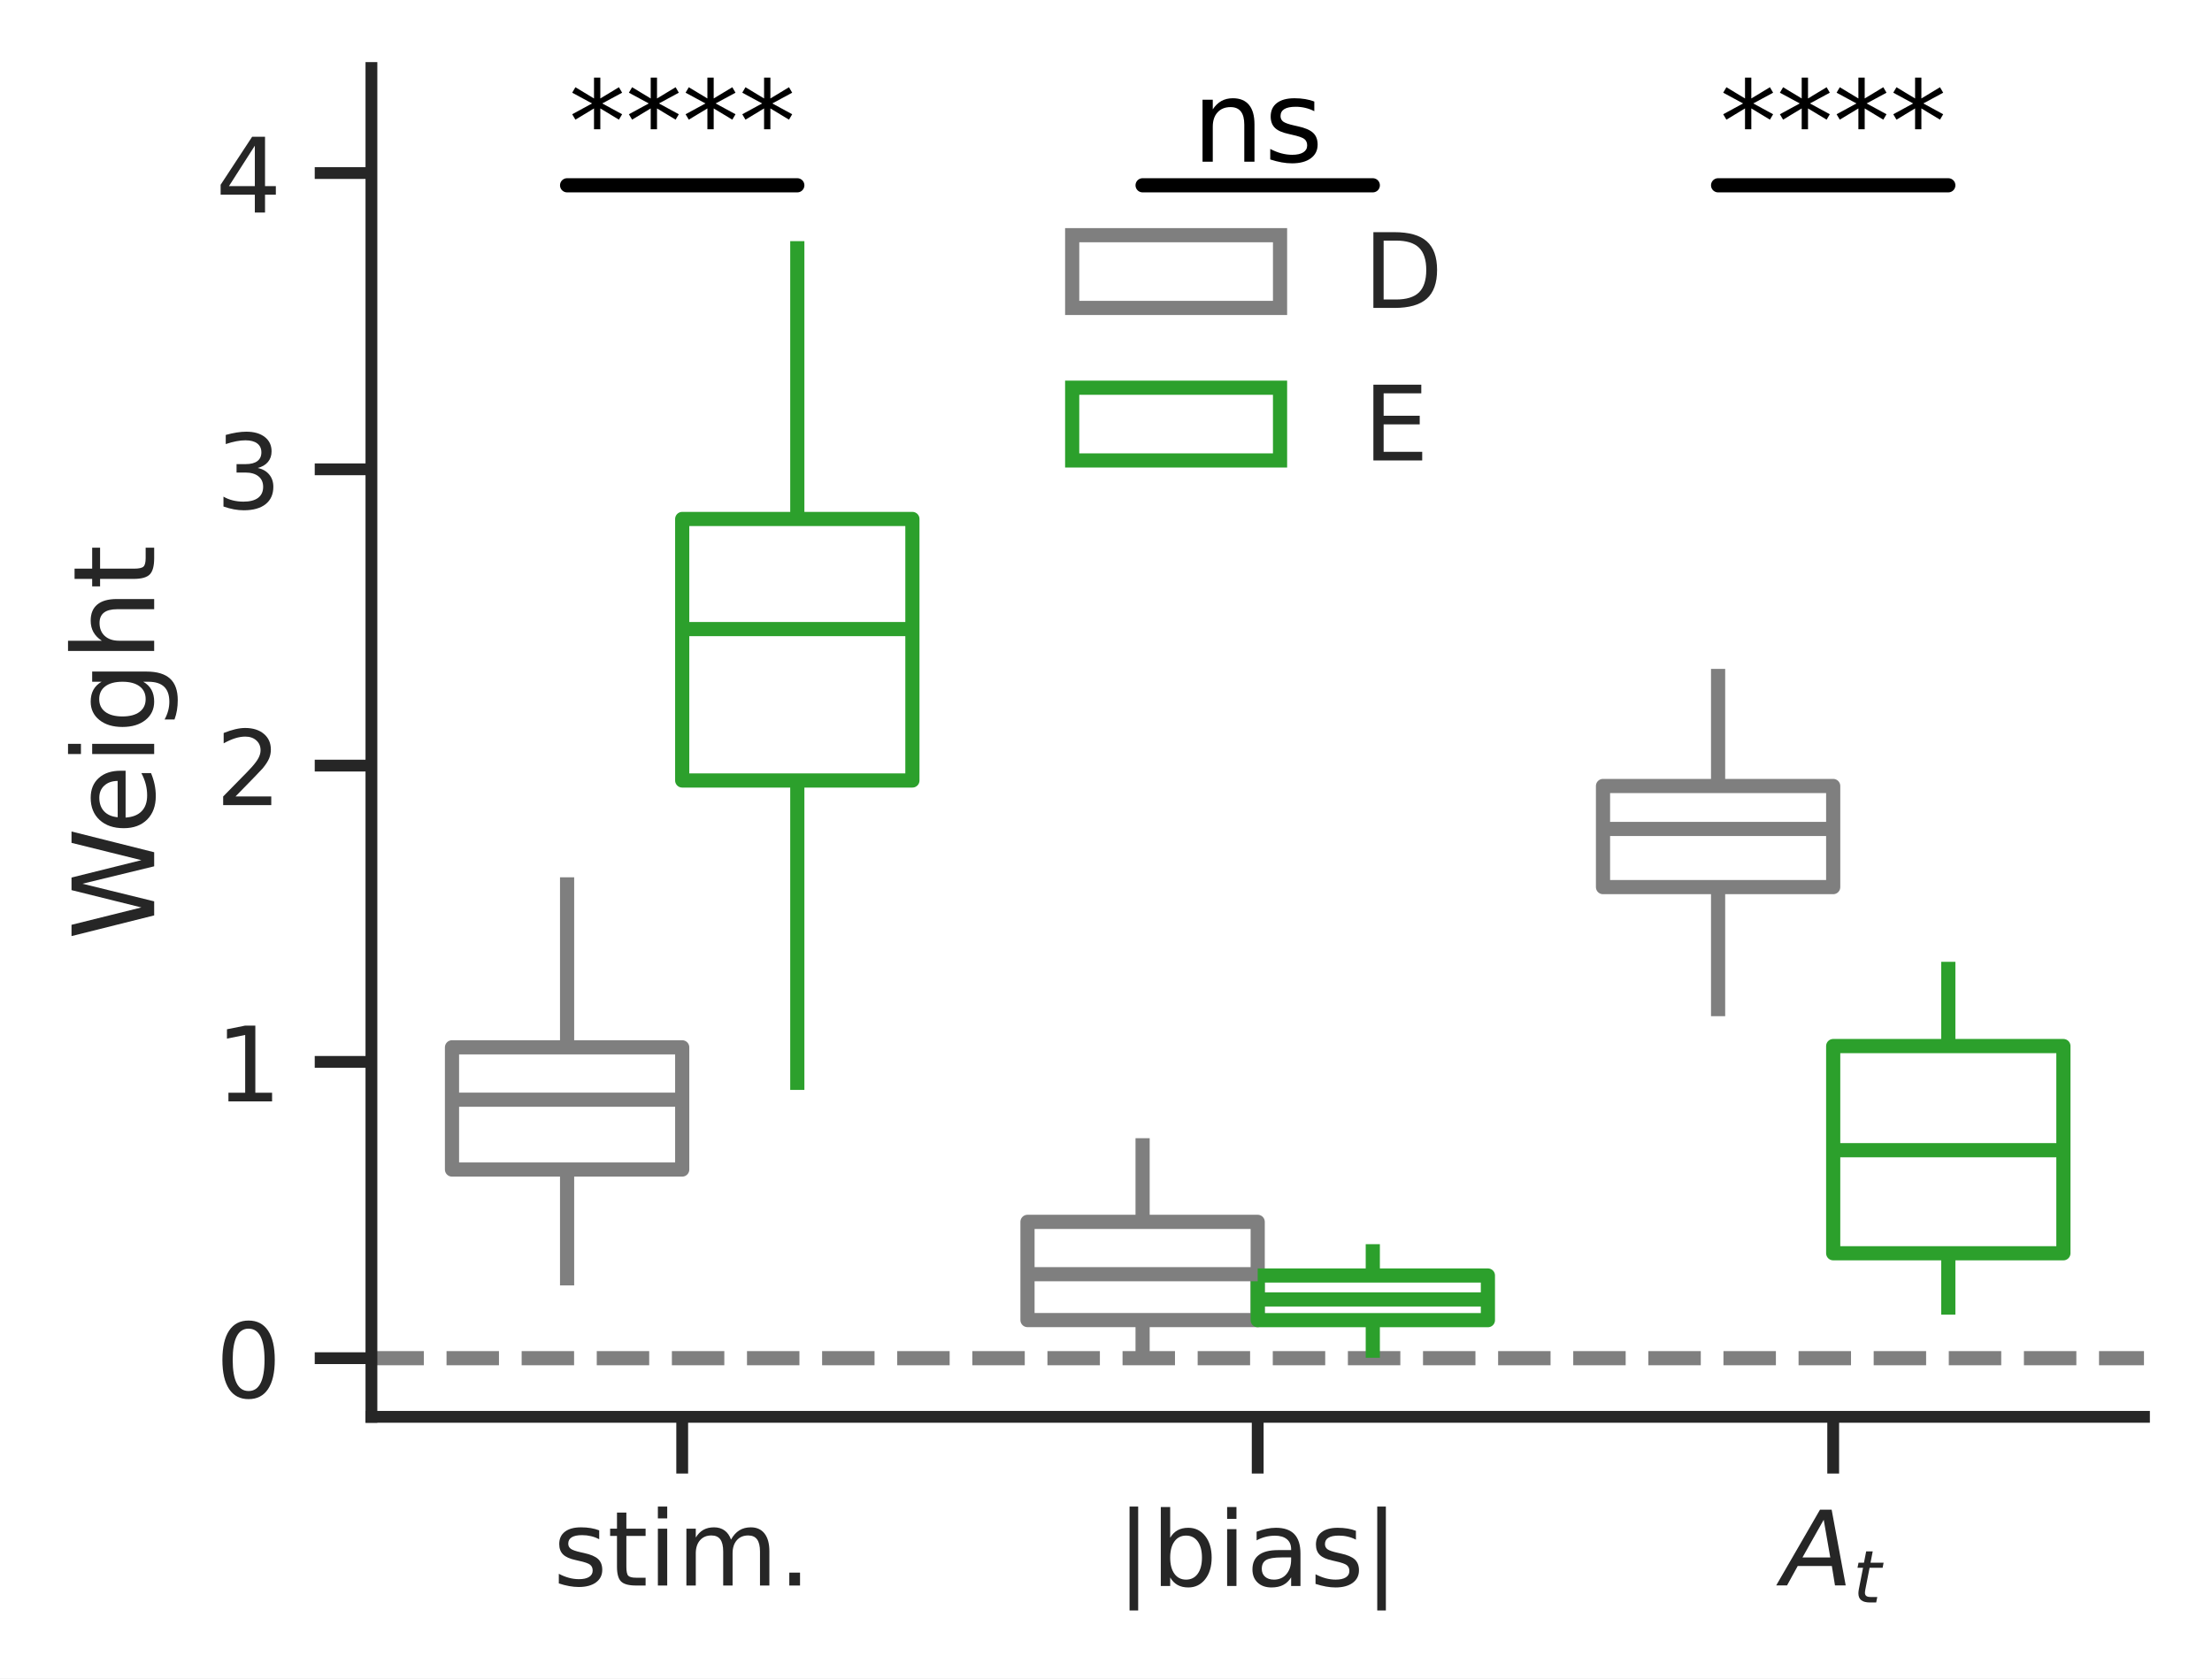
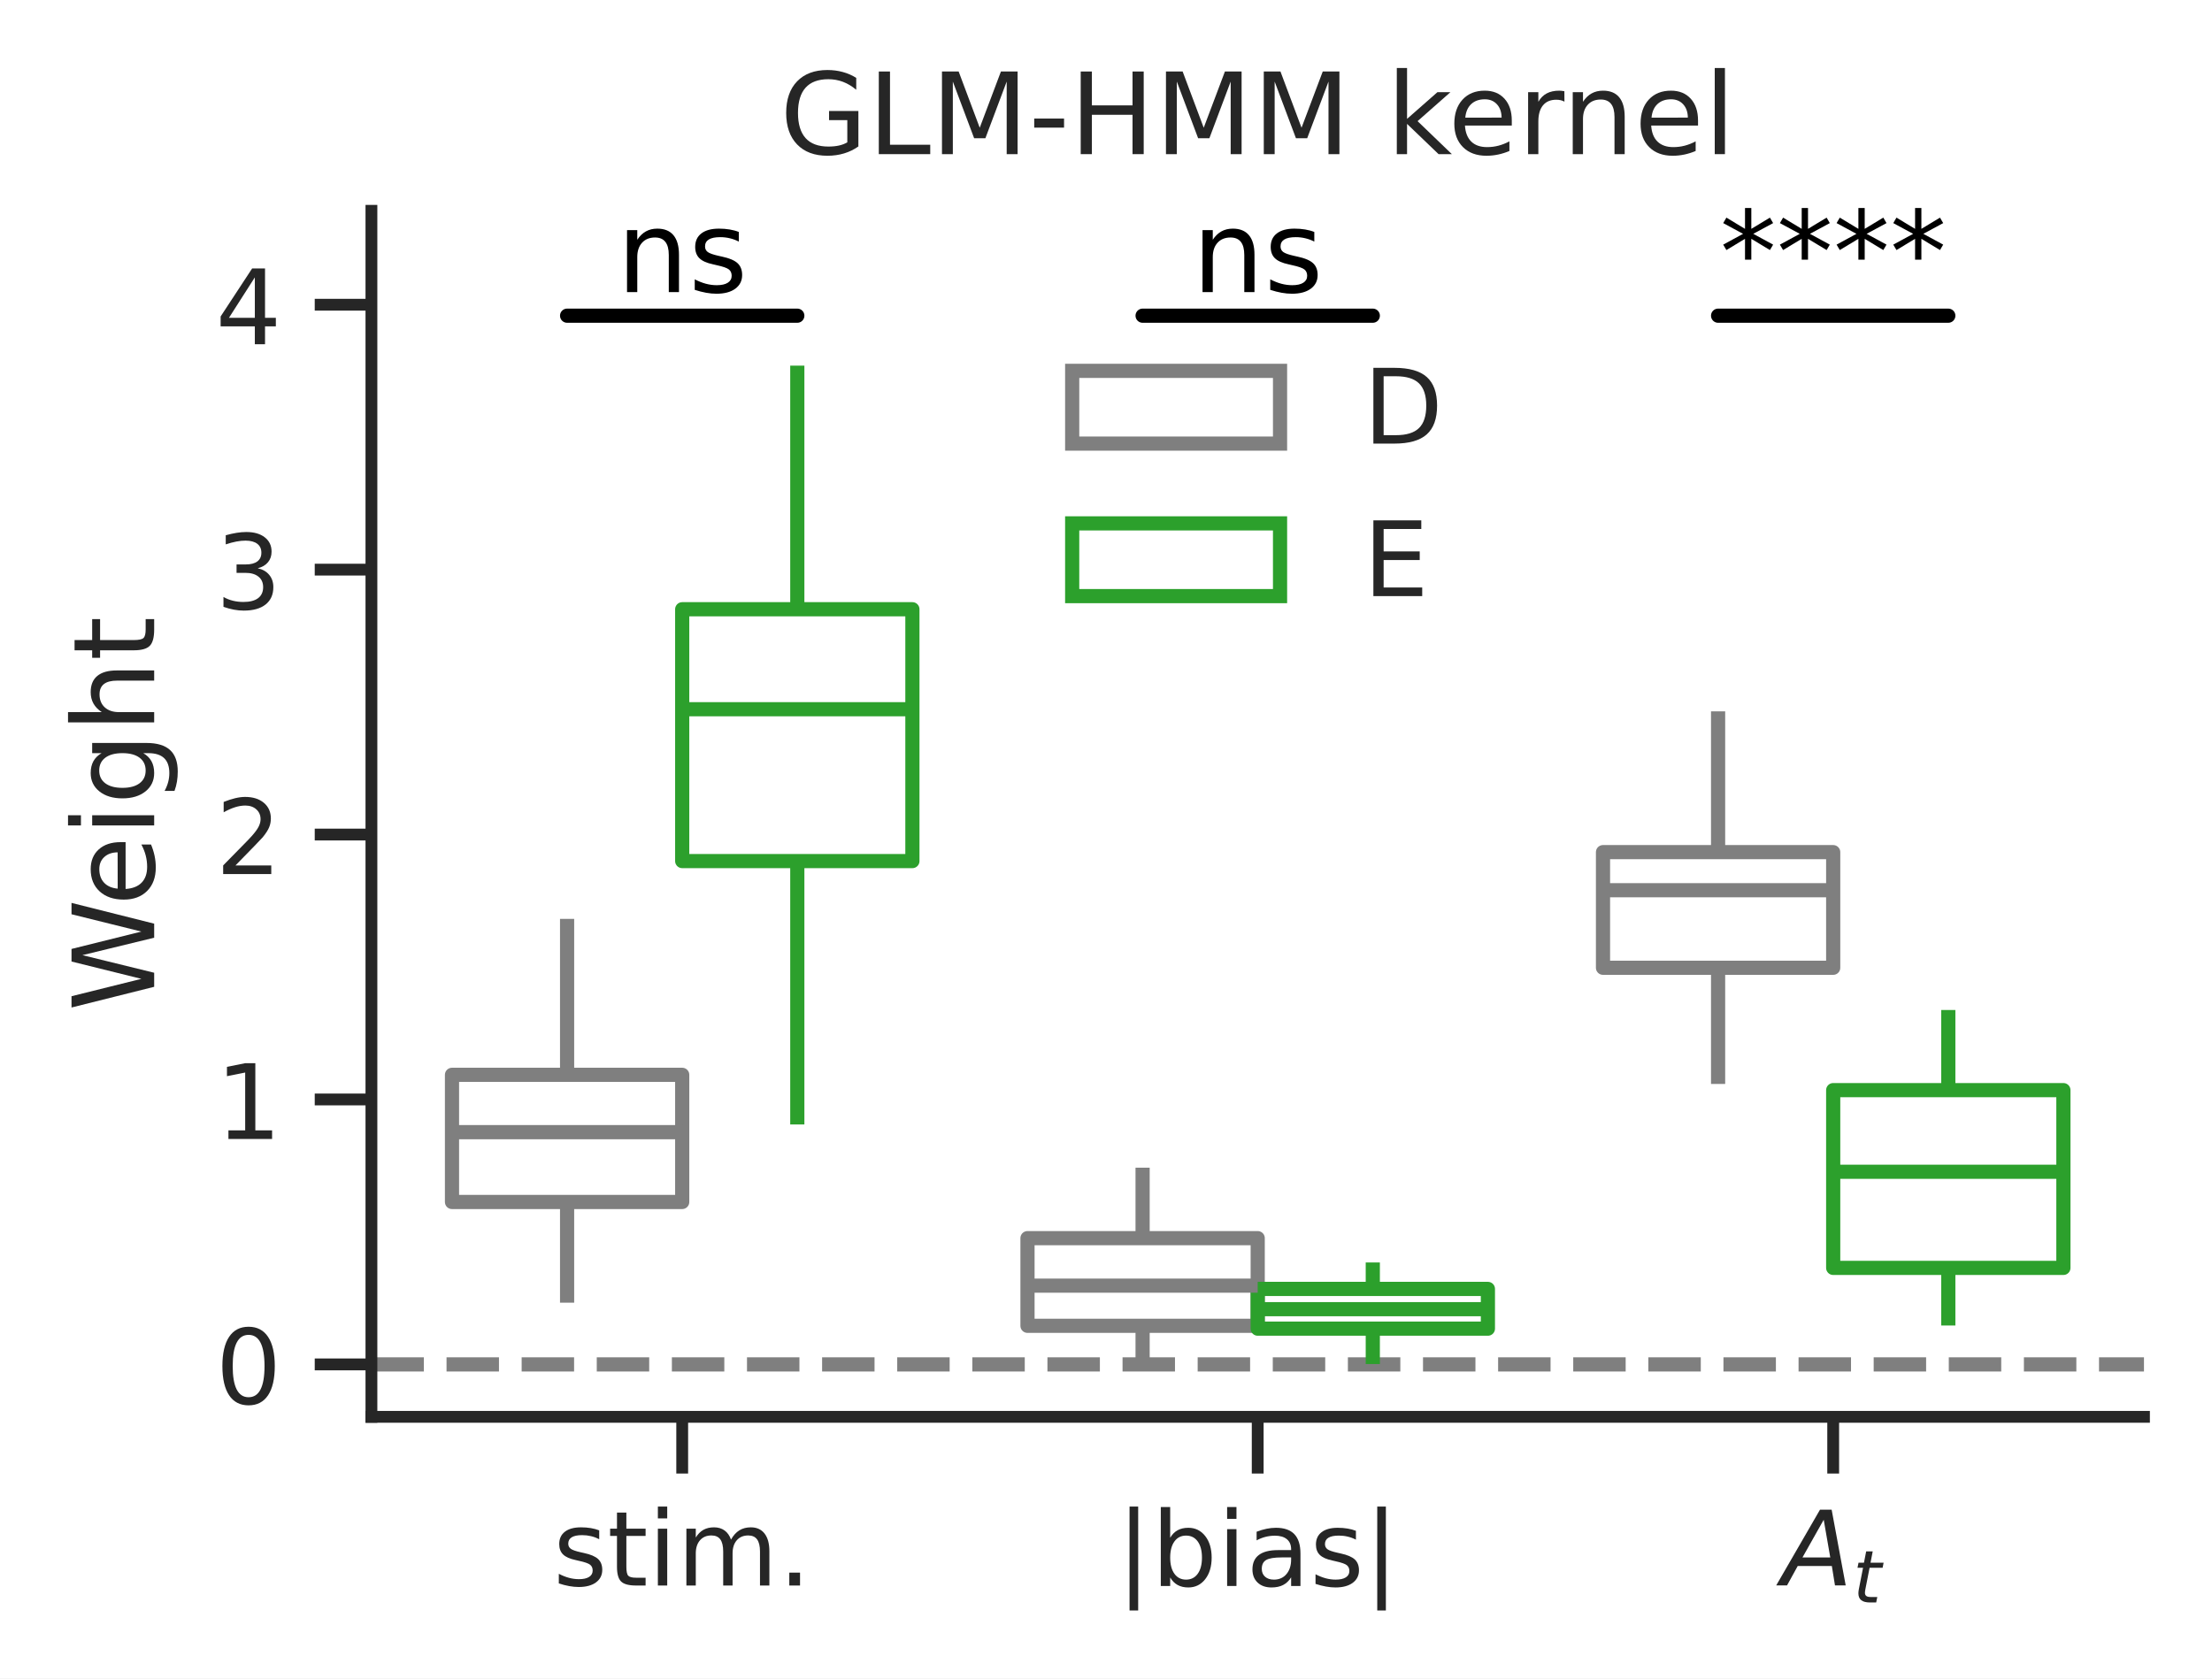
<svg xmlns="http://www.w3.org/2000/svg" xmlns:xlink="http://www.w3.org/1999/xlink" width="234.12pt" height="177.69pt" viewBox="0 0 234.12 177.69" version="1.1">
  <defs>
    <style type="text/css">*{stroke-linejoin: round; stroke-linecap: butt}</style>
  </defs>
  <g id="figure_1">
    <g id="patch_1">
      <path d="M 0 177.69  L 234.12 177.69  L 234.12 0  L 0 0  z " style="fill: #ffffff" />
    </g>
    <g id="axes_1">
      <g id="patch_2">
-         <path d="M 39.312 149.99  L 226.92 149.99  L 226.92 7.2  L 39.312 7.2  z " style="fill: #ffffff" />
+         <path d="M 39.312 149.99  L 226.92 149.99  L 226.92 22.318  L 39.312 22.318  z " style="fill: #ffffff" />
      </g>
      <g id="matplotlib.axis_1">
        <g id="xtick_1">
          <g id="line2d_1">
            <defs>
-               <path id="mc6c3411997" d="M 0 0  L 0 6  " style="stroke: #262626; stroke-width: 1.25" />
-             </defs>
-             <g>
-               <use xlink:href="#mc6c3411997" x="72.205" y="149.99" style="fill: #262626; stroke: #262626; stroke-width: 1.25" />
+               <path id="mebdfaa22c0" d="M 0 0  L 0 6  " style="stroke: #262626; stroke-width: 1.25" />
+             </defs>
+             <g>
+               <use xlink:href="#mebdfaa22c0" x="72.205" y="149.99" style="fill: #262626; stroke: #262626; stroke-width: 1.25" />
            </g>
          </g>
          <g id="text_1">
            <g style="fill: #262626" transform="translate(58.55003 167.8478) scale(0.11 -0.11)">
              <defs>
                <path id="DejaVuSans-73" d="M 2834 3397  L 2834 2853  Q 2591 2978 2328 3040  Q 2066 3103 1784 3103  Q 1356 3103 1142 2972  Q 928 2841 928 2578  Q 928 2378 1081 2264  Q 1234 2150 1697 2047  L 1894 2003  Q 2506 1872 2764 1633  Q 3022 1394 3022 966  Q 3022 478 2636 193  Q 2250 -91 1575 -91  Q 1294 -91 989 -36  Q 684 19 347 128  L 347 722  Q 666 556 975 473  Q 1284 391 1588 391  Q 1994 391 2212 530  Q 2431 669 2431 922  Q 2431 1156 2273 1281  Q 2116 1406 1581 1522  L 1381 1569  Q 847 1681 609 1914  Q 372 2147 372 2553  Q 372 3047 722 3315  Q 1072 3584 1716 3584  Q 2034 3584 2315 3537  Q 2597 3491 2834 3397  z " transform="scale(0.015625)" />
                <path id="DejaVuSans-74" d="M 1172 4494  L 1172 3500  L 2356 3500  L 2356 3053  L 1172 3053  L 1172 1153  Q 1172 725 1289 603  Q 1406 481 1766 481  L 2356 481  L 2356 0  L 1766 0  Q 1100 0 847 248  Q 594 497 594 1153  L 594 3053  L 172 3053  L 172 3500  L 594 3500  L 594 4494  L 1172 4494  z " transform="scale(0.015625)" />
                <path id="DejaVuSans-69" d="M 603 3500  L 1178 3500  L 1178 0  L 603 0  L 603 3500  z M 603 4863  L 1178 4863  L 1178 4134  L 603 4134  L 603 4863  z " transform="scale(0.015625)" />
                <path id="DejaVuSans-6d" d="M 3328 2828  Q 3544 3216 3844 3400  Q 4144 3584 4550 3584  Q 5097 3584 5394 3201  Q 5691 2819 5691 2113  L 5691 0  L 5113 0  L 5113 2094  Q 5113 2597 4934 2840  Q 4756 3084 4391 3084  Q 3944 3084 3684 2787  Q 3425 2491 3425 1978  L 3425 0  L 2847 0  L 2847 2094  Q 2847 2600 2669 2842  Q 2491 3084 2119 3084  Q 1678 3084 1418 2786  Q 1159 2488 1159 1978  L 1159 0  L 581 0  L 581 3500  L 1159 3500  L 1159 2956  Q 1356 3278 1631 3431  Q 1906 3584 2284 3584  Q 2666 3584 2933 3390  Q 3200 3197 3328 2828  z " transform="scale(0.015625)" />
                <path id="DejaVuSans-2e" d="M 684 794  L 1344 794  L 1344 0  L 684 0  L 684 794  z " transform="scale(0.015625)" />
              </defs>
              <use xlink:href="#DejaVuSans-73" />
              <use xlink:href="#DejaVuSans-74" transform="translate(52.09961 0)" />
              <use xlink:href="#DejaVuSans-69" transform="translate(91.30859 0)" />
              <use xlink:href="#DejaVuSans-6d" transform="translate(119.0918 0)" />
              <use xlink:href="#DejaVuSans-2e" transform="translate(216.5039 0)" />
            </g>
          </g>
        </g>
        <g id="xtick_2">
          <g id="line2d_2">
            <g>
-               <use xlink:href="#mc6c3411997" x="133.116" y="149.99" style="fill: #262626; stroke: #262626; stroke-width: 1.25" />
+               <use xlink:href="#mebdfaa22c0" x="133.116" y="149.99" style="fill: #262626; stroke: #262626; stroke-width: 1.25" />
            </g>
          </g>
          <g id="text_2">
            <g style="fill: #262626" transform="translate(118.1552 167.8959) scale(0.11 -0.11)">
              <defs>
                <path id="DejaVuSans-7c" d="M 1344 4891  L 1344 -1509  L 813 -1509  L 813 4891  L 1344 4891  z " transform="scale(0.015625)" />
                <path id="DejaVuSans-62" d="M 3116 1747  Q 3116 2381 2855 2742  Q 2594 3103 2138 3103  Q 1681 3103 1420 2742  Q 1159 2381 1159 1747  Q 1159 1113 1420 752  Q 1681 391 2138 391  Q 2594 391 2855 752  Q 3116 1113 3116 1747  z M 1159 2969  Q 1341 3281 1617 3432  Q 1894 3584 2278 3584  Q 2916 3584 3314 3078  Q 3713 2572 3713 1747  Q 3713 922 3314 415  Q 2916 -91 2278 -91  Q 1894 -91 1617 61  Q 1341 213 1159 525  L 1159 0  L 581 0  L 581 4863  L 1159 4863  L 1159 2969  z " transform="scale(0.015625)" />
                <path id="DejaVuSans-61" d="M 2194 1759  Q 1497 1759 1228 1600  Q 959 1441 959 1056  Q 959 750 1161 570  Q 1363 391 1709 391  Q 2188 391 2477 730  Q 2766 1069 2766 1631  L 2766 1759  L 2194 1759  z M 3341 1997  L 3341 0  L 2766 0  L 2766 531  Q 2569 213 2275 61  Q 1981 -91 1556 -91  Q 1019 -91 701 211  Q 384 513 384 1019  Q 384 1609 779 1909  Q 1175 2209 1959 2209  L 2766 2209  L 2766 2266  Q 2766 2663 2505 2880  Q 2244 3097 1772 3097  Q 1472 3097 1187 3025  Q 903 2953 641 2809  L 641 3341  Q 956 3463 1253 3523  Q 1550 3584 1831 3584  Q 2591 3584 2966 3190  Q 3341 2797 3341 1997  z " transform="scale(0.015625)" />
              </defs>
              <use xlink:href="#DejaVuSans-7c" />
              <use xlink:href="#DejaVuSans-62" transform="translate(33.69141 0)" />
              <use xlink:href="#DejaVuSans-69" transform="translate(97.16797 0)" />
              <use xlink:href="#DejaVuSans-61" transform="translate(124.9512 0)" />
              <use xlink:href="#DejaVuSans-73" transform="translate(186.2305 0)" />
              <use xlink:href="#DejaVuSans-7c" transform="translate(238.3301 0)" />
            </g>
          </g>
        </g>
        <g id="xtick_3">
          <g id="line2d_3">
            <g>
-               <use xlink:href="#mc6c3411997" x="194.027" y="149.99" style="fill: #262626; stroke: #262626; stroke-width: 1.25" />
+               <use xlink:href="#mebdfaa22c0" x="194.027" y="149.99" style="fill: #262626; stroke: #262626; stroke-width: 1.25" />
            </g>
          </g>
          <g id="text_3">
            <g style="fill: #262626" transform="translate(188.5824 167.8478) scale(0.11 -0.11)">
              <defs>
                <path id="DejaVuSans-Oblique-41" d="M 2356 4666  L 3072 4666  L 3938 0  L 3278 0  L 3084 1197  L 984 1197  L 325 0  L -341 0  L 2356 4666  z M 2584 4044  L 1275 1722  L 2988 1722  L 2584 4044  z " transform="scale(0.015625)" />
                <path id="DejaVuSans-Oblique-74" d="M 2706 3500  L 2619 3053  L 1472 3053  L 1100 1153  Q 1081 1047 1072 975  Q 1063 903 1063 863  Q 1063 663 1183 572  Q 1303 481 1569 481  L 2150 481  L 2053 0  L 1503 0  Q 991 0 739 200  Q 488 400 488 806  Q 488 878 497 964  Q 506 1050 525 1153  L 897 3053  L 409 3053  L 500 3500  L 978 3500  L 1172 4494  L 1747 4494  L 1556 3500  L 2706 3500  z " transform="scale(0.015625)" />
              </defs>
              <use xlink:href="#DejaVuSans-Oblique-41" transform="translate(0 0.09375)" />
              <use xlink:href="#DejaVuSans-Oblique-74" transform="translate(68.4082 -16.3125) scale(0.7)" />
            </g>
          </g>
        </g>
      </g>
      <g id="matplotlib.axis_2">
        <g id="ytick_1">
          <g id="line2d_4">
            <defs>
-               <path id="mdeb8899544" d="M 0 0  L -6 0  " style="stroke: #262626; stroke-width: 1.25" />
-             </defs>
-             <g>
-               <use xlink:href="#mdeb8899544" x="39.312" y="143.781" style="fill: #262626; stroke: #262626; stroke-width: 1.25" />
+               <path id="mcf49c0bccd" d="M 0 0  L -6 0  " style="stroke: #262626; stroke-width: 1.25" />
+             </defs>
+             <g>
+               <use xlink:href="#mcf49c0bccd" x="39.312" y="144.439" style="fill: #262626; stroke: #262626; stroke-width: 1.25" />
            </g>
          </g>
          <g id="text_4">
-             <g style="fill: #262626" transform="translate(22.81375 147.9604) scale(0.11 -0.11)">
+             <g style="fill: #262626" transform="translate(22.81375 148.6177) scale(0.11 -0.11)">
              <defs>
                <path id="DejaVuSans-30" d="M 2034 4250  Q 1547 4250 1301 3770  Q 1056 3291 1056 2328  Q 1056 1369 1301 889  Q 1547 409 2034 409  Q 2525 409 2770 889  Q 3016 1369 3016 2328  Q 3016 3291 2770 3770  Q 2525 4250 2034 4250  z M 2034 4750  Q 2819 4750 3233 4129  Q 3647 3509 3647 2328  Q 3647 1150 3233 529  Q 2819 -91 2034 -91  Q 1250 -91 836 529  Q 422 1150 422 2328  Q 422 3509 836 4129  Q 1250 4750 2034 4750  z " transform="scale(0.015625)" />
              </defs>
              <use xlink:href="#DejaVuSans-30" />
            </g>
          </g>
        </g>
        <g id="ytick_2">
          <g id="line2d_5">
            <g>
-               <use xlink:href="#mdeb8899544" x="39.312" y="112.416" style="fill: #262626; stroke: #262626; stroke-width: 1.25" />
+               <use xlink:href="#mcf49c0bccd" x="39.312" y="116.394" style="fill: #262626; stroke: #262626; stroke-width: 1.25" />
            </g>
          </g>
          <g id="text_5">
-             <g style="fill: #262626" transform="translate(22.81375 116.5949) scale(0.11 -0.11)">
+             <g style="fill: #262626" transform="translate(22.81375 120.5731) scale(0.11 -0.11)">
              <defs>
                <path id="DejaVuSans-31" d="M 794 531  L 1825 531  L 1825 4091  L 703 3866  L 703 4441  L 1819 4666  L 2450 4666  L 2450 531  L 3481 531  L 3481 0  L 794 0  L 794 531  z " transform="scale(0.015625)" />
              </defs>
              <use xlink:href="#DejaVuSans-31" />
            </g>
          </g>
        </g>
        <g id="ytick_3">
          <g id="line2d_6">
            <g>
-               <use xlink:href="#mdeb8899544" x="39.312" y="81.05" style="fill: #262626; stroke: #262626; stroke-width: 1.25" />
+               <use xlink:href="#mcf49c0bccd" x="39.312" y="88.349" style="fill: #262626; stroke: #262626; stroke-width: 1.25" />
            </g>
          </g>
          <g id="text_6">
-             <g style="fill: #262626" transform="translate(22.81375 85.22938) scale(0.11 -0.11)">
+             <g style="fill: #262626" transform="translate(22.81375 92.52846) scale(0.11 -0.11)">
              <defs>
                <path id="DejaVuSans-32" d="M 1228 531  L 3431 531  L 3431 0  L 469 0  L 469 531  Q 828 903 1448 1529  Q 2069 2156 2228 2338  Q 2531 2678 2651 2914  Q 2772 3150 2772 3378  Q 2772 3750 2511 3984  Q 2250 4219 1831 4219  Q 1534 4219 1204 4116  Q 875 4013 500 3803  L 500 4441  Q 881 4594 1212 4672  Q 1544 4750 1819 4750  Q 2544 4750 2975 4387  Q 3406 4025 3406 3419  Q 3406 3131 3298 2873  Q 3191 2616 2906 2266  Q 2828 2175 2409 1742  Q 1991 1309 1228 531  z " transform="scale(0.015625)" />
              </defs>
              <use xlink:href="#DejaVuSans-32" />
            </g>
          </g>
        </g>
        <g id="ytick_4">
          <g id="line2d_7">
            <g>
-               <use xlink:href="#mdeb8899544" x="39.312" y="49.685" style="fill: #262626; stroke: #262626; stroke-width: 1.25" />
+               <use xlink:href="#mcf49c0bccd" x="39.312" y="60.305" style="fill: #262626; stroke: #262626; stroke-width: 1.25" />
            </g>
          </g>
          <g id="text_7">
-             <g style="fill: #262626" transform="translate(22.81375 53.86386) scale(0.11 -0.11)">
+             <g style="fill: #262626" transform="translate(22.81375 64.48383) scale(0.11 -0.11)">
              <defs>
                <path id="DejaVuSans-33" d="M 2597 2516  Q 3050 2419 3304 2112  Q 3559 1806 3559 1356  Q 3559 666 3084 287  Q 2609 -91 1734 -91  Q 1441 -91 1130 -33  Q 819 25 488 141  L 488 750  Q 750 597 1062 519  Q 1375 441 1716 441  Q 2309 441 2620 675  Q 2931 909 2931 1356  Q 2931 1769 2642 2001  Q 2353 2234 1838 2234  L 1294 2234  L 1294 2753  L 1863 2753  Q 2328 2753 2575 2939  Q 2822 3125 2822 3475  Q 2822 3834 2567 4026  Q 2313 4219 1838 4219  Q 1578 4219 1281 4162  Q 984 4106 628 3988  L 628 4550  Q 988 4650 1302 4700  Q 1616 4750 1894 4750  Q 2613 4750 3031 4423  Q 3450 4097 3450 3541  Q 3450 3153 3228 2886  Q 3006 2619 2597 2516  z " transform="scale(0.015625)" />
              </defs>
              <use xlink:href="#DejaVuSans-33" />
            </g>
          </g>
        </g>
        <g id="ytick_5">
          <g id="line2d_8">
            <g>
-               <use xlink:href="#mdeb8899544" x="39.312" y="18.319" style="fill: #262626; stroke: #262626; stroke-width: 1.25" />
+               <use xlink:href="#mcf49c0bccd" x="39.312" y="32.26" style="fill: #262626; stroke: #262626; stroke-width: 1.25" />
            </g>
          </g>
          <g id="text_8">
-             <g style="fill: #262626" transform="translate(22.81375 22.49834) scale(0.11 -0.11)">
+             <g style="fill: #262626" transform="translate(22.81375 36.43919) scale(0.11 -0.11)">
              <defs>
                <path id="DejaVuSans-34" d="M 2419 4116  L 825 1625  L 2419 1625  L 2419 4116  z M 2253 4666  L 3047 4666  L 3047 1625  L 3713 1625  L 3713 1100  L 3047 1100  L 3047 0  L 2419 0  L 2419 1100  L 313 1100  L 313 1709  L 2253 4666  z " transform="scale(0.015625)" />
              </defs>
              <use xlink:href="#DejaVuSans-34" />
            </g>
          </g>
        </g>
        <g id="text_9">
-           <g style="fill: #262626" transform="translate(16.31812 99.49726) rotate(-90) scale(0.12 -0.12)">
+           <g style="fill: #262626" transform="translate(16.31812 107.0563) rotate(-90) scale(0.12 -0.12)">
            <defs>
              <path id="DejaVuSans-57" d="M 213 4666  L 850 4666  L 1831 722  L 2809 4666  L 3519 4666  L 4500 722  L 5478 4666  L 6119 4666  L 4947 0  L 4153 0  L 3169 4050  L 2175 0  L 1381 0  L 213 4666  z " transform="scale(0.015625)" />
              <path id="DejaVuSans-65" d="M 3597 1894  L 3597 1613  L 953 1613  Q 991 1019 1311 708  Q 1631 397 2203 397  Q 2534 397 2845 478  Q 3156 559 3463 722  L 3463 178  Q 3153 47 2828 -22  Q 2503 -91 2169 -91  Q 1331 -91 842 396  Q 353 884 353 1716  Q 353 2575 817 3079  Q 1281 3584 2069 3584  Q 2775 3584 3186 3129  Q 3597 2675 3597 1894  z M 3022 2063  Q 3016 2534 2758 2815  Q 2500 3097 2075 3097  Q 1594 3097 1305 2825  Q 1016 2553 972 2059  L 3022 2063  z " transform="scale(0.015625)" />
              <path id="DejaVuSans-67" d="M 2906 1791  Q 2906 2416 2648 2759  Q 2391 3103 1925 3103  Q 1463 3103 1205 2759  Q 947 2416 947 1791  Q 947 1169 1205 825  Q 1463 481 1925 481  Q 2391 481 2648 825  Q 2906 1169 2906 1791  z M 3481 434  Q 3481 -459 3084 -895  Q 2688 -1331 1869 -1331  Q 1566 -1331 1297 -1286  Q 1028 -1241 775 -1147  L 775 -588  Q 1028 -725 1275 -790  Q 1522 -856 1778 -856  Q 2344 -856 2625 -561  Q 2906 -266 2906 331  L 2906 616  Q 2728 306 2450 153  Q 2172 0 1784 0  Q 1141 0 747 490  Q 353 981 353 1791  Q 353 2603 747 3093  Q 1141 3584 1784 3584  Q 2172 3584 2450 3431  Q 2728 3278 2906 2969  L 2906 3500  L 3481 3500  L 3481 434  z " transform="scale(0.015625)" />
              <path id="DejaVuSans-68" d="M 3513 2113  L 3513 0  L 2938 0  L 2938 2094  Q 2938 2591 2744 2837  Q 2550 3084 2163 3084  Q 1697 3084 1428 2787  Q 1159 2491 1159 1978  L 1159 0  L 581 0  L 581 4863  L 1159 4863  L 1159 2956  Q 1366 3272 1645 3428  Q 1925 3584 2291 3584  Q 2894 3584 3203 3211  Q 3513 2838 3513 2113  z " transform="scale(0.015625)" />
            </defs>
            <use xlink:href="#DejaVuSans-57" />
            <use xlink:href="#DejaVuSans-65" transform="translate(93.00195 0)" />
            <use xlink:href="#DejaVuSans-69" transform="translate(154.5254 0)" />
            <use xlink:href="#DejaVuSans-67" transform="translate(182.3086 0)" />
            <use xlink:href="#DejaVuSans-68" transform="translate(245.7852 0)" />
            <use xlink:href="#DejaVuSans-74" transform="translate(309.1641 0)" />
          </g>
        </g>
      </g>
      <g id="patch_3">
-         <path d="M 72.205 143.781  L 72.205 143.781  L 72.205 143.781  L 72.205 143.781  L 72.205 143.781  z " clip-path="url(#p2bd5b856b5)" style="fill: none; stroke: #7f7f7f; stroke-width: 1.5; stroke-linejoin: miter" />
+         <path d="M 72.205 144.439  L 72.205 144.439  L 72.205 144.439  L 72.205 144.439  L 72.205 144.439  z " clip-path="url(#p1bc9a90495)" style="fill: none; stroke: #7f7f7f; stroke-width: 1.5; stroke-linejoin: miter" />
      </g>
      <g id="patch_4">
-         <path d="M 72.205 143.781  L 72.205 143.781  L 72.205 143.781  L 72.205 143.781  L 72.205 143.781  z " clip-path="url(#p2bd5b856b5)" style="fill: none; stroke: #2ca02c; stroke-width: 1.5; stroke-linejoin: miter" />
+         <path d="M 72.205 144.439  L 72.205 144.439  L 72.205 144.439  L 72.205 144.439  L 72.205 144.439  z " clip-path="url(#p1bc9a90495)" style="fill: none; stroke: #2ca02c; stroke-width: 1.5; stroke-linejoin: miter" />
      </g>
      <g id="line2d_9">
-         <path d="M 39.312 143.781  L 226.92 143.781  " clip-path="url(#p2bd5b856b5)" style="fill: none; stroke-dasharray: 5.55,2.4; stroke-dashoffset: 0; stroke: #7f7f7f; stroke-width: 1.5" />
+         <path d="M 39.312 144.439  L 226.92 144.439  " clip-path="url(#p1bc9a90495)" style="fill: none; stroke-dasharray: 5.55,2.4; stroke-dashoffset: 0; stroke: #7f7f7f; stroke-width: 1.5" />
      </g>
      <g id="line2d_10">
-         <path d="M 47.84 123.81  L 72.205 123.81  L 72.205 110.872  L 47.84 110.872  L 47.84 123.81  " clip-path="url(#p2bd5b856b5)" style="fill: none; stroke: #7f7f7f; stroke-width: 1.5; stroke-linecap: round" />
+         <path d="M 47.84 127.246  L 72.205 127.246  L 72.205 113.784  L 47.84 113.784  L 47.84 127.246  " clip-path="url(#p1bc9a90495)" style="fill: none; stroke: #7f7f7f; stroke-width: 1.5; stroke-linecap: round" />
      </g>
      <g id="line2d_11">
-         <path d="M 60.022 123.81  L 60.022 136.076  " clip-path="url(#p2bd5b856b5)" style="fill: none; stroke: #7f7f7f; stroke-width: 1.5" />
+         <path d="M 60.022 127.246  L 60.022 137.904  " clip-path="url(#p1bc9a90495)" style="fill: none; stroke: #7f7f7f; stroke-width: 1.5" />
      </g>
      <g id="line2d_12">
-         <path d="M 60.022 110.872  L 60.022 92.871  " clip-path="url(#p2bd5b856b5)" style="fill: none; stroke: #7f7f7f; stroke-width: 1.5" />
+         <path d="M 60.022 113.784  L 60.022 97.274  " clip-path="url(#p1bc9a90495)" style="fill: none; stroke: #7f7f7f; stroke-width: 1.5" />
      </g>
      <g id="line2d_13">
-         <path d="M 108.751 139.746  L 133.116 139.746  L 133.116 129.349  L 108.751 129.349  L 108.751 139.746  " clip-path="url(#p2bd5b856b5)" style="fill: none; stroke: #7f7f7f; stroke-width: 1.5; stroke-linecap: round" />
+         <path d="M 108.751 140.354  L 133.116 140.354  L 133.116 131.074  L 108.751 131.074  L 108.751 140.354  " clip-path="url(#p1bc9a90495)" style="fill: none; stroke: #7f7f7f; stroke-width: 1.5; stroke-linecap: round" />
      </g>
      <g id="line2d_14">
-         <path d="M 120.934 139.746  L 120.934 143.735  " clip-path="url(#p2bd5b856b5)" style="fill: none; stroke: #7f7f7f; stroke-width: 1.5" />
+         <path d="M 120.934 140.354  L 120.934 144.397  " clip-path="url(#p1bc9a90495)" style="fill: none; stroke: #7f7f7f; stroke-width: 1.5" />
      </g>
      <g id="line2d_15">
-         <path d="M 120.934 129.349  L 120.934 120.493  " clip-path="url(#p2bd5b856b5)" style="fill: none; stroke: #7f7f7f; stroke-width: 1.5" />
+         <path d="M 120.934 131.074  L 120.934 123.616  " clip-path="url(#p1bc9a90495)" style="fill: none; stroke: #7f7f7f; stroke-width: 1.5" />
      </g>
      <g id="line2d_16">
-         <path d="M 169.663 93.912  L 194.027 93.912  L 194.027 83.207  L 169.663 83.207  L 169.663 93.912  " clip-path="url(#p2bd5b856b5)" style="fill: none; stroke: #7f7f7f; stroke-width: 1.5; stroke-linecap: round" />
+         <path d="M 169.663 102.45  L 194.027 102.45  L 194.027 90.21  L 169.663 90.21  L 169.663 102.45  " clip-path="url(#p1bc9a90495)" style="fill: none; stroke: #7f7f7f; stroke-width: 1.5; stroke-linecap: round" />
      </g>
      <g id="line2d_17">
-         <path d="M 181.845 93.912  L 181.845 107.579  " clip-path="url(#p2bd5b856b5)" style="fill: none; stroke: #7f7f7f; stroke-width: 1.5" />
+         <path d="M 181.845 102.45  L 181.845 114.75  " clip-path="url(#p1bc9a90495)" style="fill: none; stroke: #7f7f7f; stroke-width: 1.5" />
      </g>
      <g id="line2d_18">
-         <path d="M 181.845 83.207  L 181.845 70.808  " clip-path="url(#p2bd5b856b5)" style="fill: none; stroke: #7f7f7f; stroke-width: 1.5" />
+         <path d="M 181.845 90.21  L 181.845 75.307  " clip-path="url(#p1bc9a90495)" style="fill: none; stroke: #7f7f7f; stroke-width: 1.5" />
      </g>
      <g id="line2d_19">
-         <path d="M 72.205 82.625  L 96.569 82.625  L 96.569 54.94  L 72.205 54.94  L 72.205 82.625  " clip-path="url(#p2bd5b856b5)" style="fill: none; stroke: #2ca02c; stroke-width: 1.5; stroke-linecap: round" />
+         <path d="M 72.205 91.155  L 96.569 91.155  L 96.569 64.496  L 72.205 64.496  L 72.205 91.155  " clip-path="url(#p1bc9a90495)" style="fill: none; stroke: #2ca02c; stroke-width: 1.5; stroke-linecap: round" />
      </g>
      <g id="line2d_20">
-         <path d="M 84.387 82.625  L 84.387 115.378  " clip-path="url(#p2bd5b856b5)" style="fill: none; stroke: #2ca02c; stroke-width: 1.5" />
+         <path d="M 84.387 91.155  L 84.387 119.042  " clip-path="url(#p1bc9a90495)" style="fill: none; stroke: #2ca02c; stroke-width: 1.5" />
      </g>
      <g id="line2d_21">
-         <path d="M 84.387 54.94  L 84.387 25.529  " clip-path="url(#p2bd5b856b5)" style="fill: none; stroke: #2ca02c; stroke-width: 1.5" />
+         <path d="M 84.387 64.496  L 84.387 38.707  " clip-path="url(#p1bc9a90495)" style="fill: none; stroke: #2ca02c; stroke-width: 1.5" />
      </g>
      <g id="line2d_22">
-         <path d="M 133.116 139.755  L 157.481 139.755  L 157.481 135.029  L 133.116 135.029  L 133.116 139.755  " clip-path="url(#p2bd5b856b5)" style="fill: none; stroke: #2ca02c; stroke-width: 1.5; stroke-linecap: round" />
+         <path d="M 133.116 140.655  L 157.481 140.655  L 157.481 136.448  L 133.116 136.448  L 133.116 140.655  " clip-path="url(#p1bc9a90495)" style="fill: none; stroke: #2ca02c; stroke-width: 1.5; stroke-linecap: round" />
      </g>
      <g id="line2d_23">
-         <path d="M 145.298 139.755  L 145.298 143.735  " clip-path="url(#p2bd5b856b5)" style="fill: none; stroke: #2ca02c; stroke-width: 1.5" />
+         <path d="M 145.298 140.655  L 145.298 144.397  " clip-path="url(#p1bc9a90495)" style="fill: none; stroke: #2ca02c; stroke-width: 1.5" />
      </g>
      <g id="line2d_24">
-         <path d="M 145.298 135.029  L 145.298 131.713  " clip-path="url(#p2bd5b856b5)" style="fill: none; stroke: #2ca02c; stroke-width: 1.5" />
+         <path d="M 145.298 136.448  L 145.298 133.648  " clip-path="url(#p1bc9a90495)" style="fill: none; stroke: #2ca02c; stroke-width: 1.5" />
      </g>
      <g id="line2d_25">
-         <path d="M 194.027 132.673  L 218.392 132.673  L 218.392 110.738  L 194.027 110.738  L 194.027 132.673  " clip-path="url(#p2bd5b856b5)" style="fill: none; stroke: #2ca02c; stroke-width: 1.5; stroke-linecap: round" />
+         <path d="M 194.027 134.223  L 218.392 134.223  L 218.392 115.404  L 194.027 115.404  L 194.027 134.223  " clip-path="url(#p1bc9a90495)" style="fill: none; stroke: #2ca02c; stroke-width: 1.5; stroke-linecap: round" />
      </g>
      <g id="line2d_26">
-         <path d="M 206.21 132.673  L 206.21 139.176  " clip-path="url(#p2bd5b856b5)" style="fill: none; stroke: #2ca02c; stroke-width: 1.5" />
+         <path d="M 206.21 134.223  L 206.21 140.321  " clip-path="url(#p1bc9a90495)" style="fill: none; stroke: #2ca02c; stroke-width: 1.5" />
      </g>
      <g id="line2d_27">
-         <path d="M 206.21 110.738  L 206.21 101.82  " clip-path="url(#p2bd5b856b5)" style="fill: none; stroke: #2ca02c; stroke-width: 1.5" />
+         <path d="M 206.21 115.404  L 206.21 106.92  " clip-path="url(#p1bc9a90495)" style="fill: none; stroke: #2ca02c; stroke-width: 1.5" />
      </g>
      <g id="line2d_28">
-         <path d="M 60.022 19.616  L 84.387 19.616  " clip-path="url(#p2bd5b856b5)" style="fill: none; stroke: #000000; stroke-width: 1.5; stroke-linecap: round" />
+         <path d="M 60.022 33.42  L 84.387 33.42  " clip-path="url(#p1bc9a90495)" style="fill: none; stroke: #000000; stroke-width: 1.5; stroke-linecap: round" />
      </g>
      <g id="line2d_29">
-         <path d="M 120.934 19.616  L 145.298 19.616  " clip-path="url(#p2bd5b856b5)" style="fill: none; stroke: #000000; stroke-width: 1.5; stroke-linecap: round" />
+         <path d="M 120.934 33.42  L 145.298 33.42  " clip-path="url(#p1bc9a90495)" style="fill: none; stroke: #000000; stroke-width: 1.5; stroke-linecap: round" />
      </g>
      <g id="line2d_30">
-         <path d="M 181.845 19.616  L 206.21 19.616  " clip-path="url(#p2bd5b856b5)" style="fill: none; stroke: #000000; stroke-width: 1.5; stroke-linecap: round" />
+         <path d="M 181.845 33.42  L 206.21 33.42  " clip-path="url(#p1bc9a90495)" style="fill: none; stroke: #000000; stroke-width: 1.5; stroke-linecap: round" />
      </g>
      <g id="line2d_31">
-         <path d="M 47.84 116.419  L 72.205 116.419  " clip-path="url(#p2bd5b856b5)" style="fill: none; stroke: #7f7f7f; stroke-width: 1.5" />
+         <path d="M 47.84 119.854  L 72.205 119.854  " clip-path="url(#p1bc9a90495)" style="fill: none; stroke: #7f7f7f; stroke-width: 1.5" />
      </g>
      <g id="line2d_32">
-         <path d="M 108.751 134.889  L 133.116 134.889  " clip-path="url(#p2bd5b856b5)" style="fill: none; stroke: #7f7f7f; stroke-width: 1.5" />
+         <path d="M 108.751 136.103  L 133.116 136.103  " clip-path="url(#p1bc9a90495)" style="fill: none; stroke: #7f7f7f; stroke-width: 1.5" />
      </g>
      <g id="line2d_33">
-         <path d="M 169.663 87.754  L 194.027 87.754  " clip-path="url(#p2bd5b856b5)" style="fill: none; stroke: #7f7f7f; stroke-width: 1.5" />
+         <path d="M 169.663 94.243  L 194.027 94.243  " clip-path="url(#p1bc9a90495)" style="fill: none; stroke: #7f7f7f; stroke-width: 1.5" />
      </g>
      <g id="line2d_34">
-         <path d="M 72.205 66.597  L 96.569 66.597  " clip-path="url(#p2bd5b856b5)" style="fill: none; stroke: #2ca02c; stroke-width: 1.5" />
+         <path d="M 72.205 75.081  L 96.569 75.081  " clip-path="url(#p1bc9a90495)" style="fill: none; stroke: #2ca02c; stroke-width: 1.5" />
      </g>
      <g id="line2d_35">
-         <path d="M 133.116 137.563  L 157.481 137.563  " clip-path="url(#p2bd5b856b5)" style="fill: none; stroke: #2ca02c; stroke-width: 1.5" />
+         <path d="M 133.116 138.591  L 157.481 138.591  " clip-path="url(#p1bc9a90495)" style="fill: none; stroke: #2ca02c; stroke-width: 1.5" />
      </g>
      <g id="line2d_36">
-         <path d="M 194.027 121.764  L 218.392 121.764  " clip-path="url(#p2bd5b856b5)" style="fill: none; stroke: #2ca02c; stroke-width: 1.5" />
+         <path d="M 194.027 124.046  L 218.392 124.046  " clip-path="url(#p1bc9a90495)" style="fill: none; stroke: #2ca02c; stroke-width: 1.5" />
      </g>
      <g id="patch_5">
-         <path d="M 39.312 149.99  L 39.312 7.2  " style="fill: none; stroke: #262626; stroke-width: 1.25; stroke-linejoin: miter; stroke-linecap: square" />
+         <path d="M 39.312 149.99  L 39.312 22.318  " style="fill: none; stroke: #262626; stroke-width: 1.25; stroke-linejoin: miter; stroke-linecap: square" />
      </g>
      <g id="patch_6">
        <path d="M 39.312 149.99  L 226.92 149.99  " style="fill: none; stroke: #262626; stroke-width: 1.25; stroke-linejoin: miter; stroke-linecap: square" />
      </g>
      <g id="text_10">
-         <g transform="translate(60.20464 17.12085) scale(0.12 -0.12)">
+         <g transform="translate(65.27652 30.92436) scale(0.12 -0.12)">
+           <defs>
+             <path id="DejaVuSans-6e" d="M 3513 2113  L 3513 0  L 2938 0  L 2938 2094  Q 2938 2591 2744 2837  Q 2550 3084 2163 3084  Q 1697 3084 1428 2787  Q 1159 2491 1159 1978  L 1159 0  L 581 0  L 581 3500  L 1159 3500  L 1159 2956  Q 1366 3272 1645 3428  Q 1925 3584 2291 3584  Q 2894 3584 3203 3211  Q 3513 2838 3513 2113  z " transform="scale(0.015625)" />
+           </defs>
+           <use xlink:href="#DejaVuSans-6e" />
+           <use xlink:href="#DejaVuSans-73" transform="translate(63.37891 0)" />
+         </g>
+       </g>
+       <g id="text_11">
+         <g transform="translate(126.1879 30.92436) scale(0.12 -0.12)">
+           <use xlink:href="#DejaVuSans-6e" />
+           <use xlink:href="#DejaVuSans-73" transform="translate(63.37891 0)" />
+         </g>
+       </g>
+       <g id="text_12">
+         <g transform="translate(182.0274 30.92436) scale(0.12 -0.12)">
          <defs>
            <path id="DejaVuSans-2a" d="M 3009 3897  L 1888 3291  L 3009 2681  L 2828 2375  L 1778 3009  L 1778 1831  L 1422 1831  L 1422 3009  L 372 2375  L 191 2681  L 1313 3291  L 191 3897  L 372 4206  L 1422 3572  L 1422 4750  L 1778 4750  L 1778 3572  L 2828 4206  L 3009 3897  z " transform="scale(0.015625)" />
          </defs>
          <use xlink:href="#DejaVuSans-2a" />
          <use xlink:href="#DejaVuSans-2a" transform="translate(50 0)" />
          <use xlink:href="#DejaVuSans-2a" transform="translate(100 0)" />
          <use xlink:href="#DejaVuSans-2a" transform="translate(150 0)" />
        </g>
      </g>
-       <g id="text_11">
-         <g transform="translate(126.1879 17.12085) scale(0.12 -0.12)">
+       <g id="text_13">
+         <g style="fill: #262626" transform="translate(82.53789 16.31812) scale(0.12 -0.12)">
          <defs>
-             <path id="DejaVuSans-6e" d="M 3513 2113  L 3513 0  L 2938 0  L 2938 2094  Q 2938 2591 2744 2837  Q 2550 3084 2163 3084  Q 1697 3084 1428 2787  Q 1159 2491 1159 1978  L 1159 0  L 581 0  L 581 3500  L 1159 3500  L 1159 2956  Q 1366 3272 1645 3428  Q 1925 3584 2291 3584  Q 2894 3584 3203 3211  Q 3513 2838 3513 2113  z " transform="scale(0.015625)" />
+             <path id="DejaVuSans-47" d="M 3809 666  L 3809 1919  L 2778 1919  L 2778 2438  L 4434 2438  L 4434 434  Q 4069 175 3628 42  Q 3188 -91 2688 -91  Q 1594 -91 976 548  Q 359 1188 359 2328  Q 359 3472 976 4111  Q 1594 4750 2688 4750  Q 3144 4750 3555 4637  Q 3966 4525 4313 4306  L 4313 3634  Q 3963 3931 3569 4081  Q 3175 4231 2741 4231  Q 1884 4231 1454 3753  Q 1025 3275 1025 2328  Q 1025 1384 1454 906  Q 1884 428 2741 428  Q 3075 428 3337 486  Q 3600 544 3809 666  z " transform="scale(0.015625)" />
+             <path id="DejaVuSans-4c" d="M 628 4666  L 1259 4666  L 1259 531  L 3531 531  L 3531 0  L 628 0  L 628 4666  z " transform="scale(0.015625)" />
+             <path id="DejaVuSans-4d" d="M 628 4666  L 1569 4666  L 2759 1491  L 3956 4666  L 4897 4666  L 4897 0  L 4281 0  L 4281 4097  L 3078 897  L 2444 897  L 1241 4097  L 1241 0  L 628 0  L 628 4666  z " transform="scale(0.015625)" />
+             <path id="DejaVuSans-2d" d="M 313 2009  L 1997 2009  L 1997 1497  L 313 1497  L 313 2009  z " transform="scale(0.015625)" />
+             <path id="DejaVuSans-48" d="M 628 4666  L 1259 4666  L 1259 2753  L 3553 2753  L 3553 4666  L 4184 4666  L 4184 0  L 3553 0  L 3553 2222  L 1259 2222  L 1259 0  L 628 0  L 628 4666  z " transform="scale(0.015625)" />
+             <path id="DejaVuSans-20" transform="scale(0.015625)" />
+             <path id="DejaVuSans-6b" d="M 581 4863  L 1159 4863  L 1159 1991  L 2875 3500  L 3609 3500  L 1753 1863  L 3688 0  L 2938 0  L 1159 1709  L 1159 0  L 581 0  L 581 4863  z " transform="scale(0.015625)" />
+             <path id="DejaVuSans-72" d="M 2631 2963  Q 2534 3019 2420 3045  Q 2306 3072 2169 3072  Q 1681 3072 1420 2755  Q 1159 2438 1159 1844  L 1159 0  L 581 0  L 581 3500  L 1159 3500  L 1159 2956  Q 1341 3275 1631 3429  Q 1922 3584 2338 3584  Q 2397 3584 2469 3576  Q 2541 3569 2628 3553  L 2631 2963  z " transform="scale(0.015625)" />
+             <path id="DejaVuSans-6c" d="M 603 4863  L 1178 4863  L 1178 0  L 603 0  L 603 4863  z " transform="scale(0.015625)" />
          </defs>
-           <use xlink:href="#DejaVuSans-6e" />
-           <use xlink:href="#DejaVuSans-73" transform="translate(63.37891 0)" />
-         </g>
-       </g>
-       <g id="text_12">
-         <g transform="translate(182.0274 17.12085) scale(0.12 -0.12)">
-           <use xlink:href="#DejaVuSans-2a" />
-           <use xlink:href="#DejaVuSans-2a" transform="translate(50 0)" />
-           <use xlink:href="#DejaVuSans-2a" transform="translate(100 0)" />
-           <use xlink:href="#DejaVuSans-2a" transform="translate(150 0)" />
+           <use xlink:href="#DejaVuSans-47" />
+           <use xlink:href="#DejaVuSans-4c" transform="translate(77.49023 0)" />
+           <use xlink:href="#DejaVuSans-4d" transform="translate(133.2031 0)" />
+           <use xlink:href="#DejaVuSans-2d" transform="translate(219.4824 0)" />
+           <use xlink:href="#DejaVuSans-48" transform="translate(255.5664 0)" />
+           <use xlink:href="#DejaVuSans-4d" transform="translate(330.7617 0)" />
+           <use xlink:href="#DejaVuSans-4d" transform="translate(417.041 0)" />
+           <use xlink:href="#DejaVuSans-20" transform="translate(503.3203 0)" />
+           <use xlink:href="#DejaVuSans-6b" transform="translate(535.1074 0)" />
+           <use xlink:href="#DejaVuSans-65" transform="translate(589.3926 0)" />
+           <use xlink:href="#DejaVuSans-72" transform="translate(650.916 0)" />
+           <use xlink:href="#DejaVuSans-6e" transform="translate(690.2793 0)" />
+           <use xlink:href="#DejaVuSans-65" transform="translate(753.6582 0)" />
+           <use xlink:href="#DejaVuSans-6c" transform="translate(815.1816 0)" />
        </g>
      </g>
      <g id="legend_1">
        <g id="patch_7">
-           <path d="M 113.481 32.598  L 135.481 32.598  L 135.481 24.898  L 113.481 24.898  L 113.481 32.598  z " style="fill: none; stroke: #7f7f7f; stroke-width: 1.5; stroke-linejoin: miter" />
-         </g>
-         <g id="text_13">
-           <g style="fill: #262626" transform="translate(144.281 32.59776) scale(0.11 -0.11)">
+           <path d="M 113.481 46.96  L 135.481 46.96  L 135.481 39.26  L 113.481 39.26  L 113.481 46.96  z " style="fill: none; stroke: #7f7f7f; stroke-width: 1.5; stroke-linejoin: miter" />
+         </g>
+         <g id="text_14">
+           <g style="fill: #262626" transform="translate(144.281 46.95998) scale(0.11 -0.11)">
            <defs>
              <path id="DejaVuSans-44" d="M 1259 4147  L 1259 519  L 2022 519  Q 2988 519 3436 956  Q 3884 1394 3884 2338  Q 3884 3275 3436 3711  Q 2988 4147 2022 4147  L 1259 4147  z M 628 4666  L 1925 4666  Q 3281 4666 3915 4102  Q 4550 3538 4550 2338  Q 4550 1131 3912 565  Q 3275 0 1925 0  L 628 0  L 628 4666  z " transform="scale(0.015625)" />
            </defs>
            <use xlink:href="#DejaVuSans-44" />
          </g>
        </g>
        <g id="patch_8">
-           <path d="M 113.481 48.744  L 135.481 48.744  L 135.481 41.044  L 113.481 41.044  L 113.481 48.744  z " style="fill: none; stroke: #2ca02c; stroke-width: 1.5; stroke-linejoin: miter" />
-         </g>
-         <g id="text_14">
-           <g style="fill: #262626" transform="translate(144.281 48.7437) scale(0.11 -0.11)">
+           <path d="M 113.481 63.106  L 135.481 63.106  L 135.481 55.406  L 113.481 55.406  L 113.481 63.106  z " style="fill: none; stroke: #2ca02c; stroke-width: 1.5; stroke-linejoin: miter" />
+         </g>
+         <g id="text_15">
+           <g style="fill: #262626" transform="translate(144.281 63.10591) scale(0.11 -0.11)">
            <defs>
              <path id="DejaVuSans-45" d="M 628 4666  L 3578 4666  L 3578 4134  L 1259 4134  L 1259 2753  L 3481 2753  L 3481 2222  L 1259 2222  L 1259 531  L 3634 531  L 3634 0  L 628 0  L 628 4666  z " transform="scale(0.015625)" />
            </defs>
            <use xlink:href="#DejaVuSans-45" />
          </g>
        </g>
      </g>
    </g>
  </g>
  <defs>
-     <clipPath id="p2bd5b856b5">
-       <rect x="39.312" y="7.2" width="187.607" height="142.79" />
+     <clipPath id="p1bc9a90495">
+       <rect x="39.312" y="22.318" width="187.607" height="127.671" />
    </clipPath>
  </defs>
</svg>
